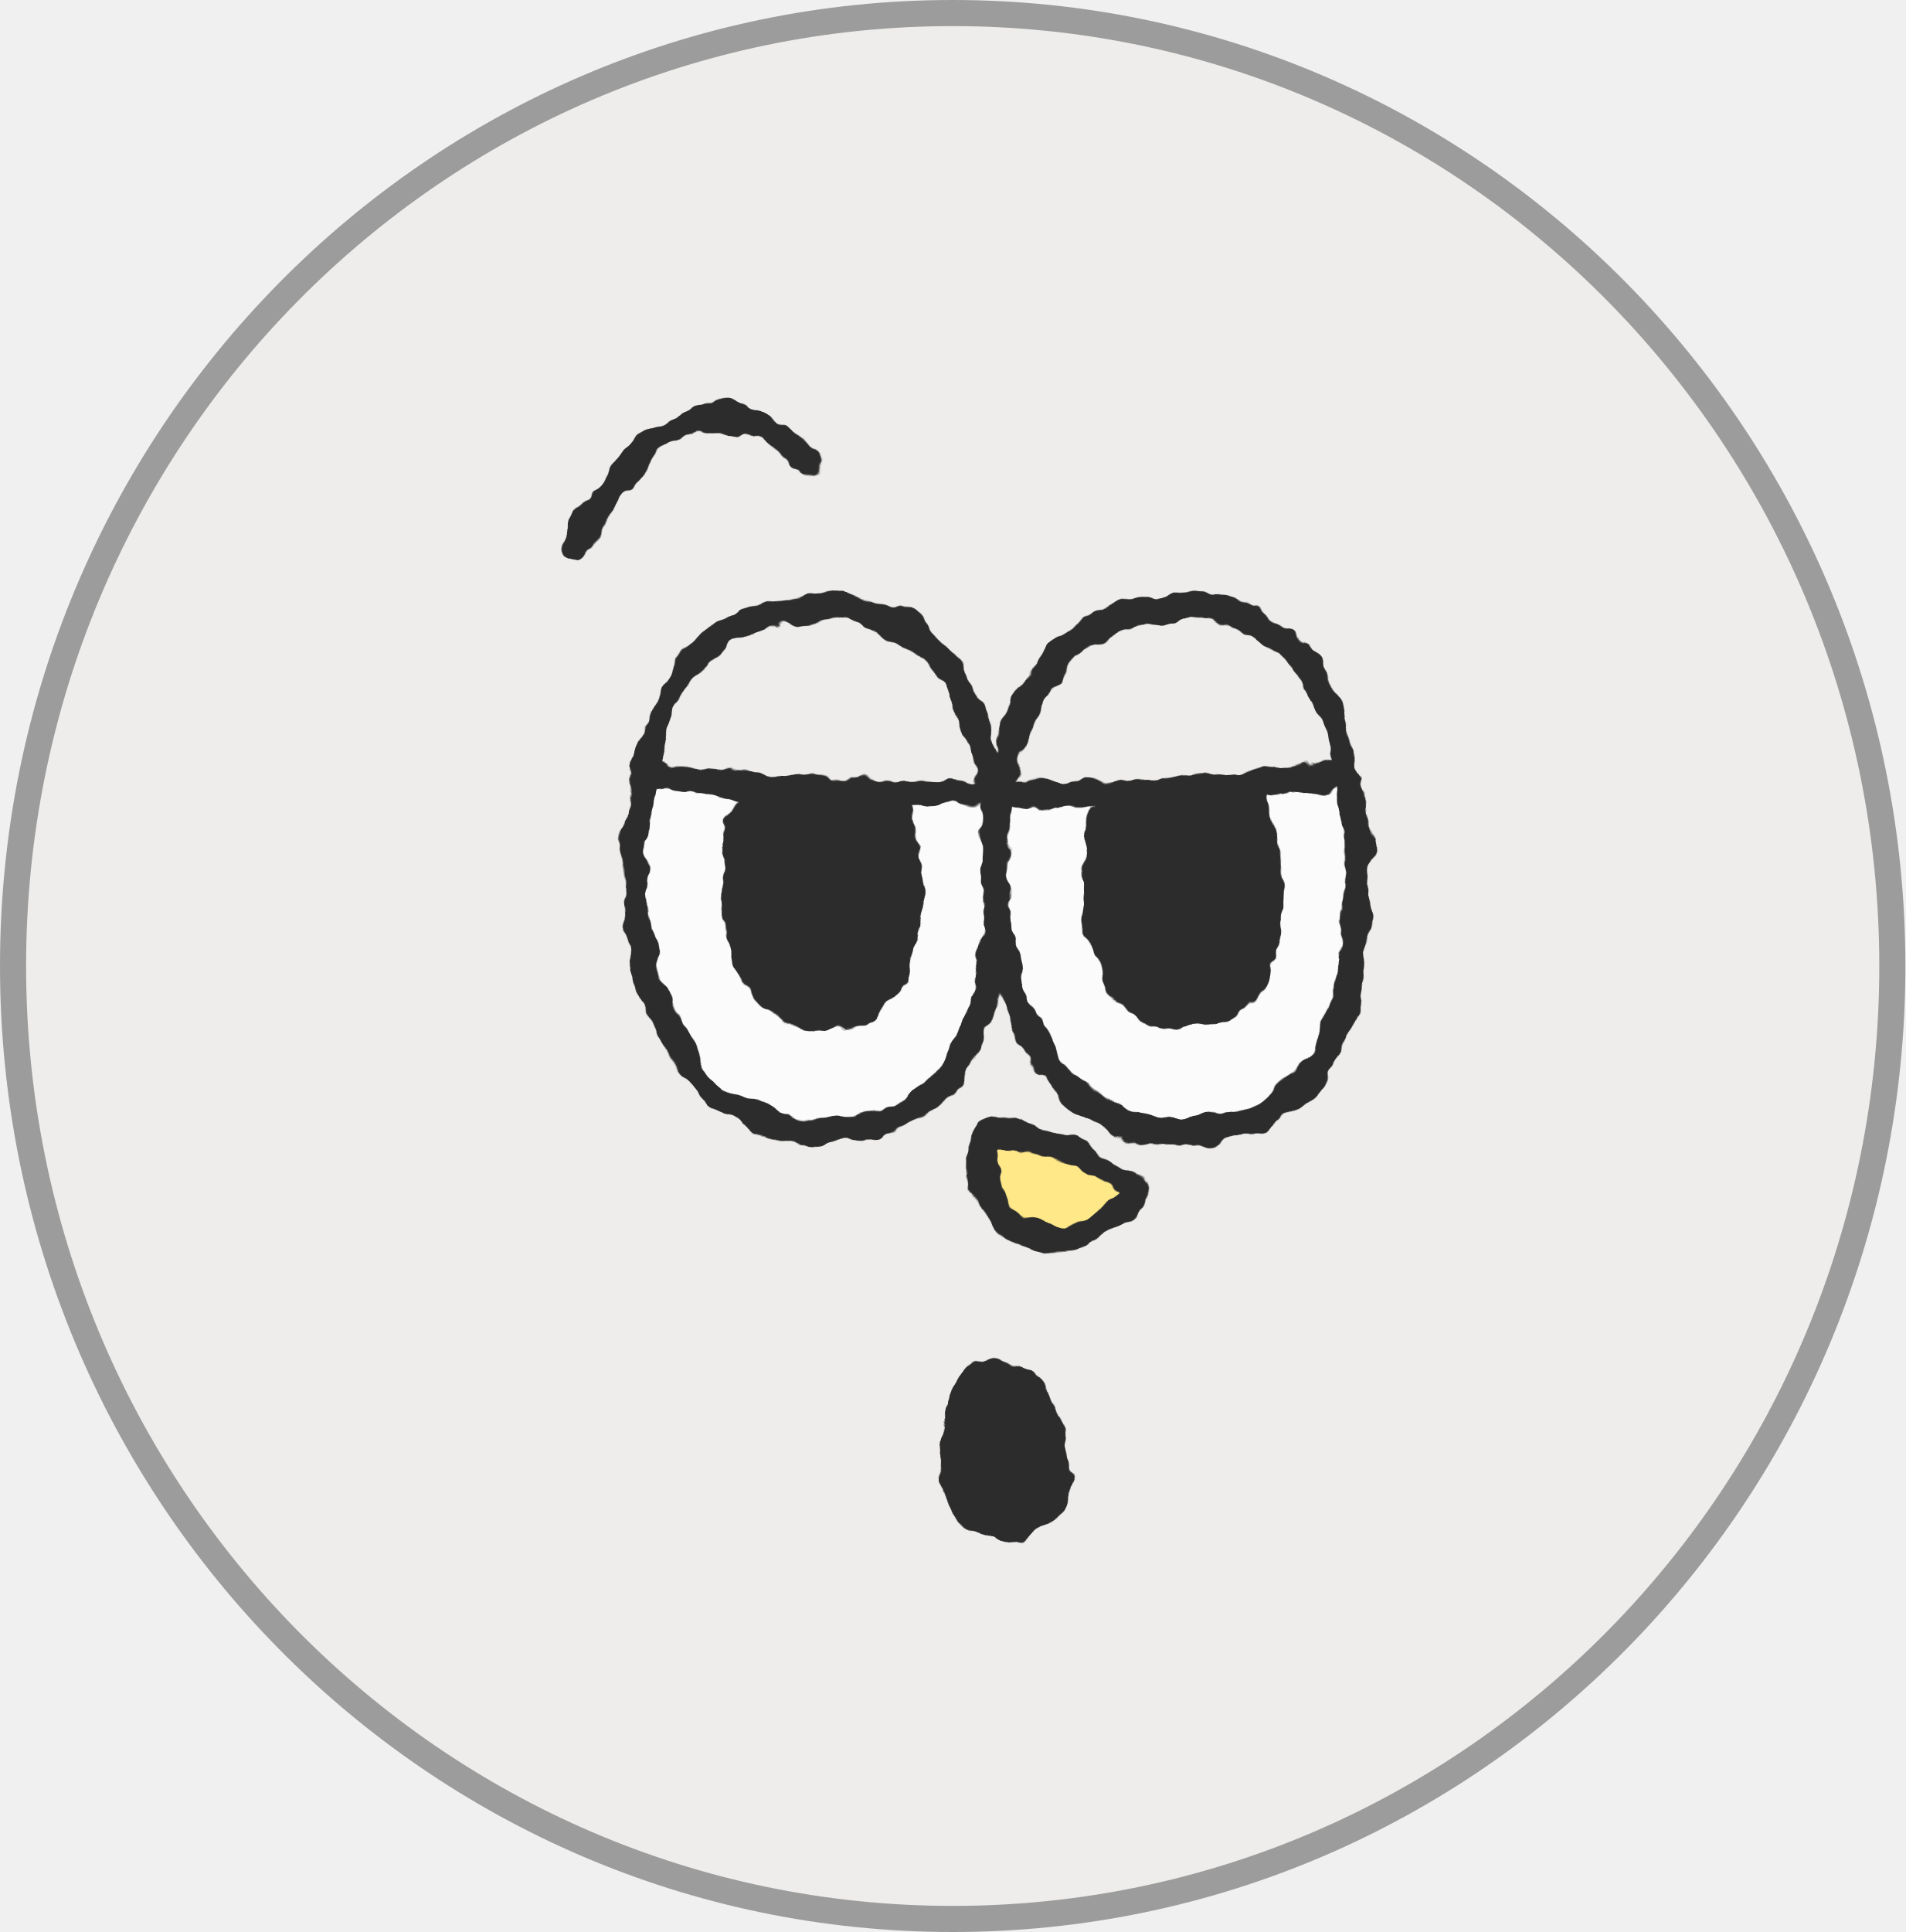
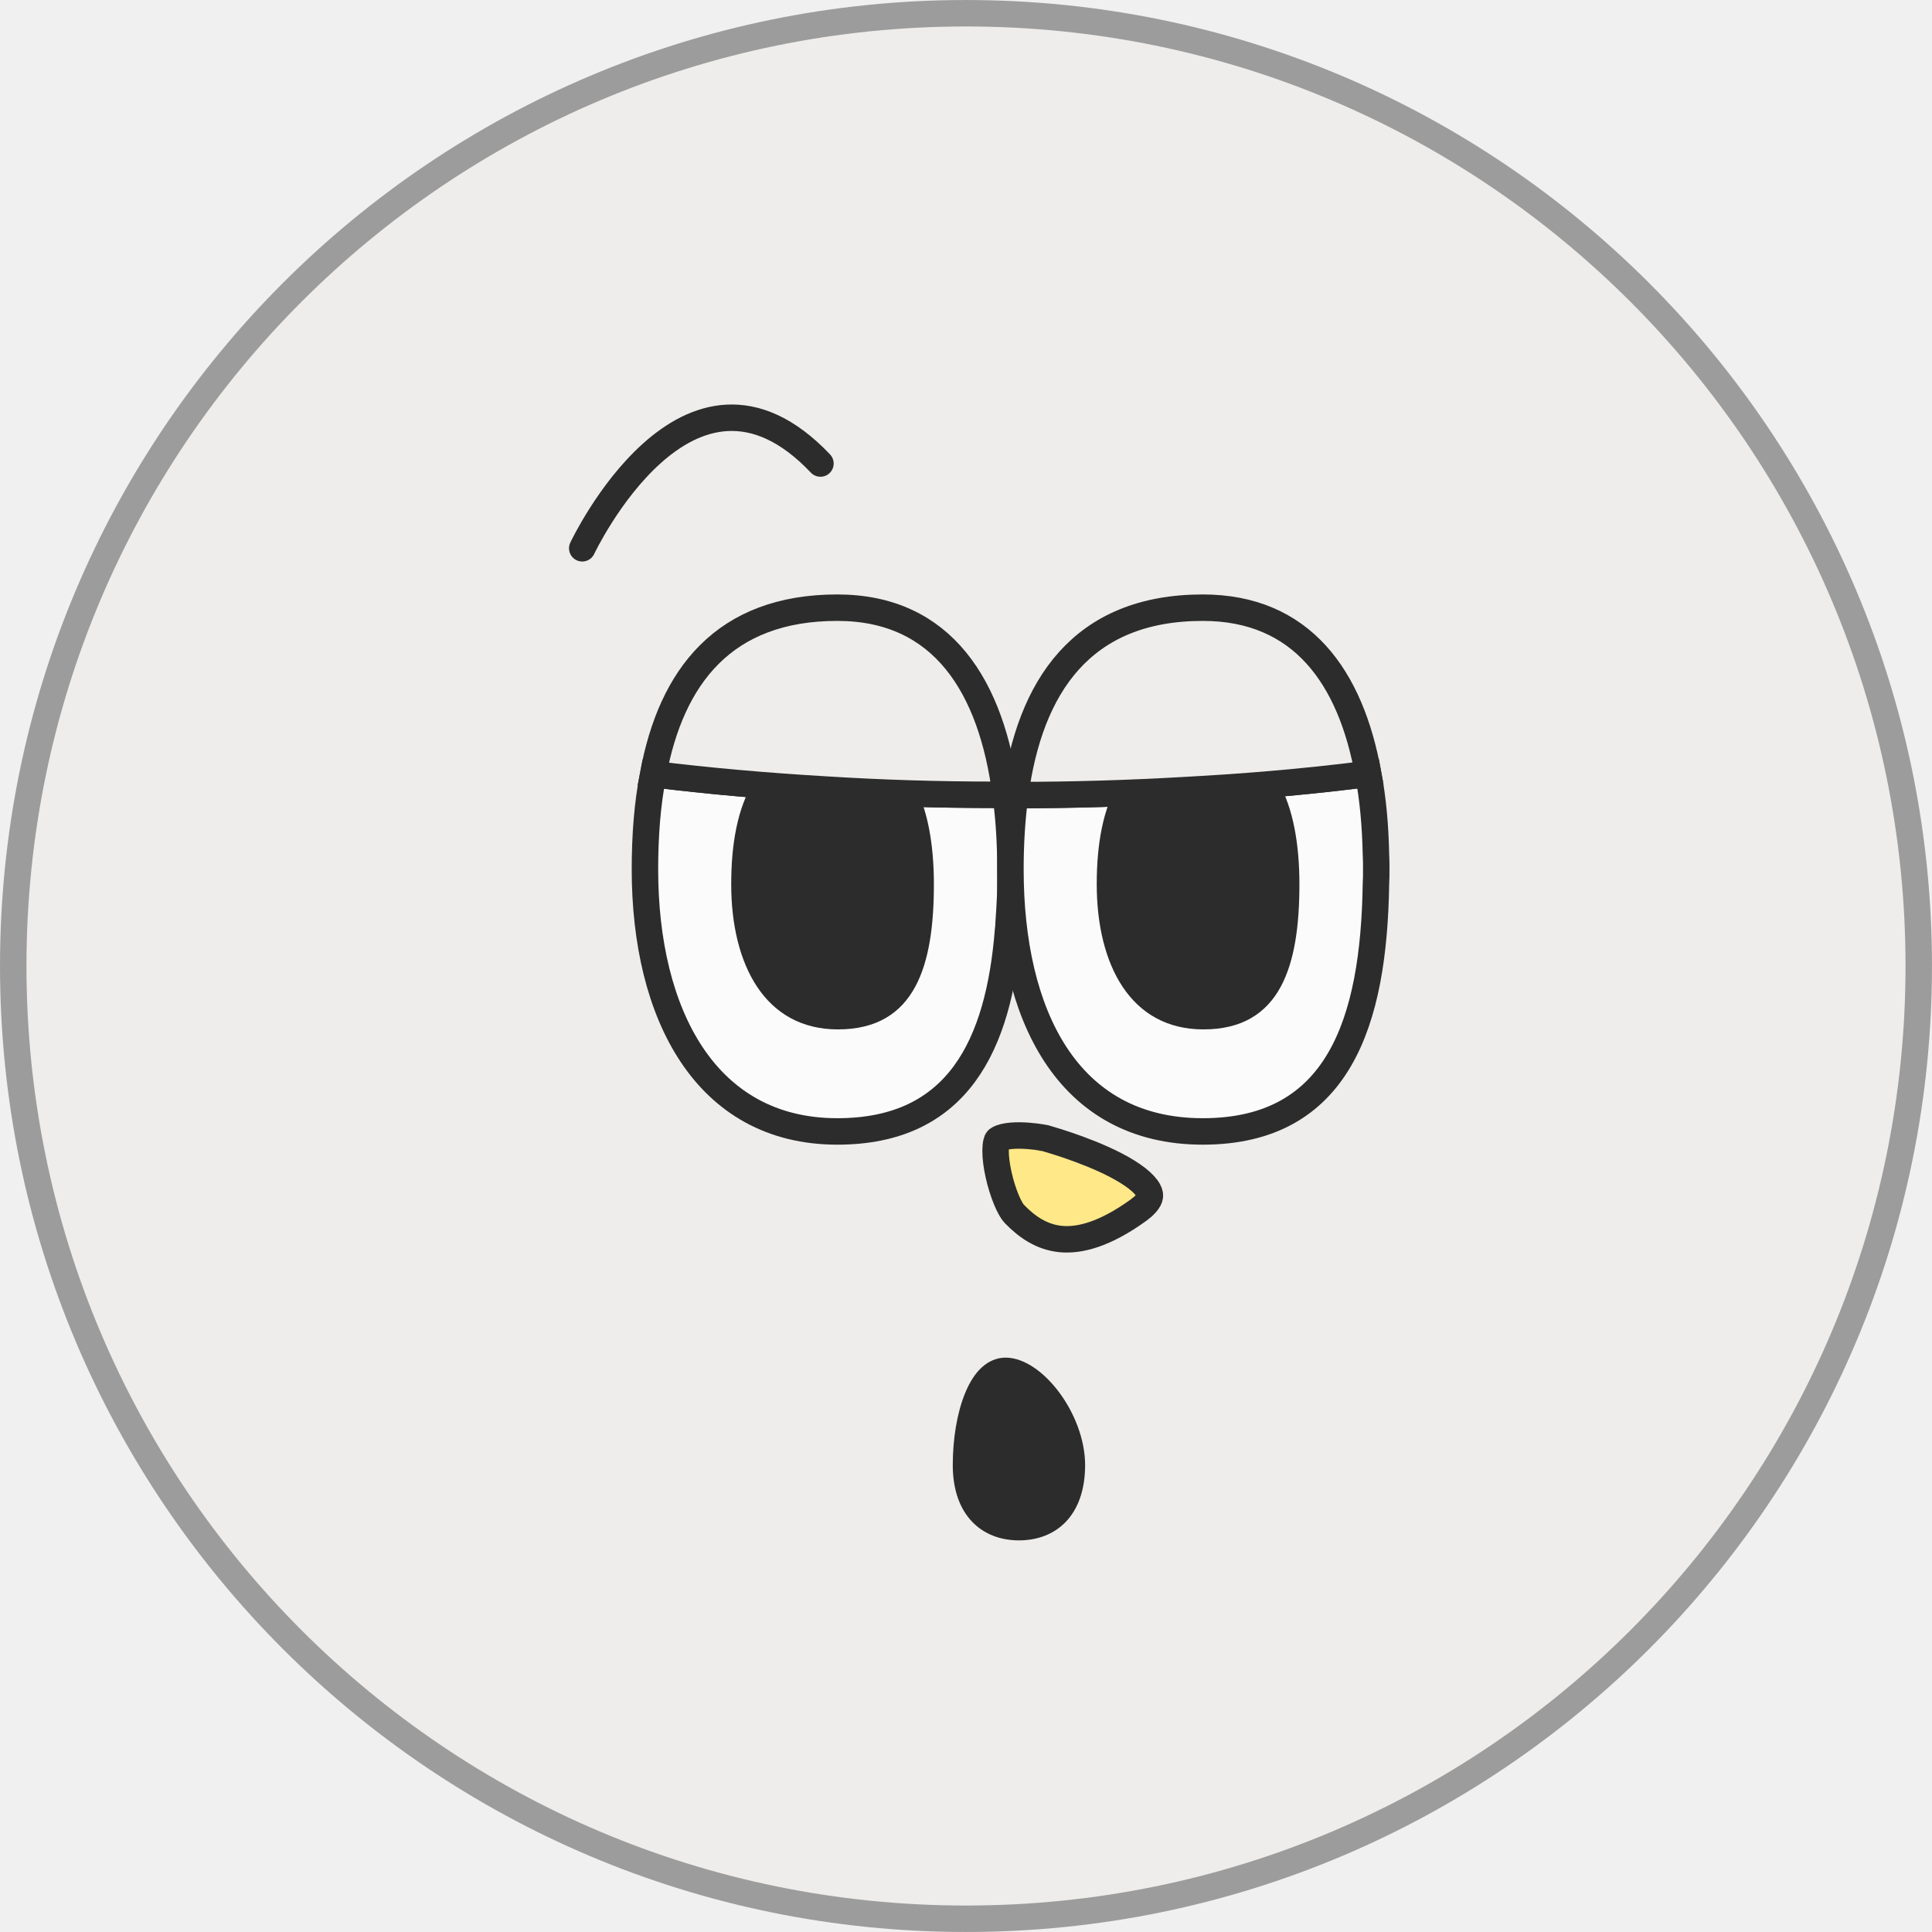
- <svg xmlns="http://www.w3.org/2000/svg" width="73" height="74" viewBox="0 0 73 74" fill="none">
+ <svg xmlns="http://www.w3.org/2000/svg" width="62" height="62" viewBox="0 0 62 62" fill="none">
  <g clip-path="url(#clip0_40000417_6987)">
-     <path d="M36.5 0.5C56.376 0.5 72.5 16.835 72.5 37C72.5 57.165 56.376 73.5 36.5 73.5C16.624 73.5 0.5 57.165 0.5 37C0.5 16.835 16.624 0.5 36.5 0.5Z" fill="#EEEDEB" stroke="#9C9C9C" />
-     <g filter="url(#filter0_g_40000417_6987)">
-       <path d="M38.552 43.485C38.772 43.488 38.983 43.509 39.14 43.529C39.218 43.539 39.281 43.549 39.324 43.556C39.346 43.56 39.362 43.562 39.373 43.564C39.378 43.565 39.382 43.566 39.384 43.566C39.385 43.566 39.386 43.567 39.387 43.567V43.566L39.478 43.584C39.516 43.594 39.56 43.608 39.611 43.623C39.779 43.673 40.016 43.746 40.292 43.841C40.848 44.031 41.549 44.3 42.161 44.623C42.467 44.784 42.741 44.953 42.959 45.126C43.181 45.301 43.321 45.461 43.393 45.596C43.457 45.717 43.459 45.804 43.432 45.888C43.398 45.989 43.295 46.153 43.008 46.364C41.729 47.297 40.782 47.532 40.079 47.464C39.465 47.404 38.957 47.105 38.507 46.68L38.317 46.491C38.247 46.413 38.138 46.231 38.022 45.945C37.909 45.668 37.806 45.335 37.732 44.999C37.658 44.661 37.616 44.337 37.617 44.075C37.618 43.944 37.628 43.84 37.645 43.763C37.663 43.683 37.682 43.656 37.682 43.657C37.697 43.637 37.761 43.582 37.942 43.539C38.114 43.498 38.328 43.482 38.552 43.485Z" fill="#FEE888" stroke="#2C2C2C" />
-       <path d="M38.179 33.3V33.669C38.179 33.892 38.168 34.104 38.168 34.328C38.157 34.662 38.134 34.997 38.112 35.321C38.112 35.422 38.101 35.522 38.09 35.623C37.744 40.043 36.181 43.336 31.637 43.336C26.658 43.336 24.369 38.838 24.369 33.3C24.369 32.017 24.459 30.777 24.682 29.65C26.781 29.918 28.969 30.108 31.213 30.242C33.3 30.376 35.433 30.443 37.621 30.443C37.744 30.454 37.877 30.454 38 30.454C38.123 31.358 38.179 32.307 38.179 33.3Z" fill="#FBFBFB" stroke="#2C2C2C" stroke-miterlimit="10" />
-       <path d="M52 33.3C52 33.49 52 33.68 51.989 33.87C51.911 39.139 50.582 43.336 45.447 43.336C40.312 43.336 38.179 38.838 38.179 33.3C38.179 32.307 38.235 31.358 38.358 30.454C40.546 30.454 42.678 30.387 44.766 30.264C47.043 30.141 49.231 29.951 51.353 29.683H51.364C51.475 29.683 51.587 29.672 51.699 29.65C51.877 30.599 51.967 31.626 51.989 32.698C52 32.899 52 33.099 52 33.3Z" fill="#FBFBFB" stroke="#2C2C2C" stroke-miterlimit="10" />
-       <path d="M31.659 28.81C32.812 28.81 33.559 29.325 34.046 30.185C34.555 31.082 34.787 32.371 34.787 33.87C34.787 35.388 34.615 36.672 34.137 37.564C33.904 38 33.602 38.334 33.215 38.561C32.828 38.789 32.324 38.929 31.659 38.929C30.457 38.929 29.602 38.399 29.027 37.525C28.436 36.628 28.128 35.346 28.128 33.87C28.128 32.369 28.361 31.09 28.91 30.201C29.434 29.352 30.274 28.81 31.659 28.81Z" fill="#2C2C2C" stroke="#2C2C2C" />
-       <path d="M45.469 28.81C46.623 28.81 47.369 29.325 47.857 30.185C48.366 31.082 48.597 32.371 48.597 33.87C48.597 35.388 48.425 36.672 47.948 37.564C47.714 38 47.413 38.334 47.026 38.561C46.638 38.789 46.134 38.929 45.469 38.929C44.268 38.929 43.413 38.399 42.837 37.525C42.247 36.628 41.939 35.346 41.939 33.87C41.939 32.369 42.172 31.09 42.72 30.201C43.244 29.352 44.085 28.81 45.469 28.81Z" fill="#2C2C2C" stroke="#2C2C2C" />
-       <path d="M38 30.454C37.877 30.454 37.743 30.454 37.621 30.443C35.432 30.443 33.3 30.376 31.213 30.242C28.969 30.108 26.78 29.918 24.682 29.65C25.363 25.921 27.35 23.276 31.637 23.276C35.622 23.276 37.475 26.301 38 30.454Z" fill="#EEEDEB" stroke="#2C2C2C" stroke-miterlimit="10" />
-       <path d="M51.698 29.65C51.587 29.672 51.475 29.683 51.363 29.683H51.352C49.231 29.951 47.043 30.141 44.766 30.264C42.678 30.387 40.546 30.454 38.357 30.454C38.904 26.301 40.869 23.276 45.447 23.276C49.175 23.276 51.04 25.921 51.698 29.65Z" fill="#EEEDEB" stroke="#2C2C2C" stroke-miterlimit="10" />
-     </g>
-     <g filter="url(#filter1_g_40000417_6987)">
-       <path d="M22 21C22 21 25.996 12.403 31 17.754" stroke="#2C2C2C" stroke-miterlimit="10" stroke-linecap="round" />
-     </g>
-     <g filter="url(#filter2_g_40000417_6987)">
-       <path d="M41 56.113C41 58.074 39.884 59 38.5 59C37.116 59 36 58.062 36 56.113C36 54.165 36.614 52 37.998 52C39.382 52 41 54.165 41 56.113Z" fill="#2C2C2C" />
-       <path d="M37.998 52.5C38.45 52.5 39.07 52.881 39.615 53.622C40.143 54.34 40.5 55.267 40.5 56.113C40.5 56.999 40.249 57.586 39.906 57.948C39.564 58.309 39.079 58.5 38.5 58.5C37.923 58.5 37.438 58.307 37.095 57.944C36.751 57.58 36.5 56.992 36.5 56.113C36.5 55.181 36.648 54.223 36.941 53.518C37.245 52.789 37.62 52.5 37.998 52.5Z" stroke="#2C2C2C" />
-     </g>
+     <circle cx="31" cy="31" r="30.575" fill="#EEEDEB" stroke="#9C9C9C" stroke-width="0.849" />
+     <path d="M32.742 36.439C32.93 36.442 33.109 36.46 33.243 36.476C33.309 36.485 33.364 36.493 33.4 36.499C33.419 36.502 33.432 36.504 33.441 36.506C33.446 36.507 33.449 36.507 33.451 36.508H33.452L33.541 36.524C33.571 36.533 33.605 36.543 33.645 36.555C33.787 36.596 33.988 36.658 34.223 36.737C34.695 36.897 35.291 37.122 35.81 37.392C36.07 37.528 36.302 37.67 36.487 37.814C36.676 37.962 36.795 38.095 36.855 38.207C36.909 38.306 36.911 38.377 36.889 38.443C36.868 38.505 36.813 38.598 36.685 38.715L36.529 38.84C35.444 39.621 34.639 39.819 34.04 39.762C33.444 39.704 32.964 39.386 32.544 38.948C32.484 38.885 32.391 38.732 32.291 38.49C32.196 38.258 32.108 37.98 32.046 37.699C31.983 37.417 31.948 37.146 31.949 36.928C31.95 36.819 31.958 36.732 31.973 36.669C31.986 36.609 32.001 36.586 32.003 36.584C32.015 36.568 32.069 36.521 32.224 36.484C32.369 36.45 32.552 36.437 32.742 36.439Z" fill="#FEE888" stroke="#2C2C2C" stroke-width="0.849" />
+     <path d="M32.426 27.9V28.209C32.426 28.396 32.417 28.574 32.417 28.761C32.407 29.041 32.388 29.322 32.369 29.593C32.369 29.677 32.36 29.762 32.35 29.846C32.056 33.55 30.729 36.309 26.87 36.309C22.641 36.309 20.697 32.54 20.697 27.9C20.697 26.825 20.773 25.787 20.963 24.842C22.745 25.066 24.604 25.225 26.51 25.338C28.283 25.45 30.094 25.506 31.952 25.506C32.056 25.515 32.17 25.515 32.274 25.515C32.379 26.273 32.426 27.068 32.426 27.9Z" fill="#FBFBFB" stroke="#2C2C2C" stroke-width="0.849" stroke-miterlimit="10" />
+     <path d="M44.165 27.9C44.165 28.059 44.165 28.218 44.155 28.377C44.089 32.792 42.961 36.309 38.599 36.309C34.237 36.309 32.426 32.54 32.426 27.9C32.426 27.068 32.474 26.273 32.578 25.515C34.436 25.515 36.247 25.459 38.02 25.356C39.955 25.253 41.813 25.095 43.615 24.87H43.624C43.719 24.87 43.814 24.861 43.909 24.842C44.06 25.637 44.136 26.497 44.155 27.395C44.165 27.564 44.165 27.732 44.165 27.9Z" fill="#FBFBFB" stroke="#2C2C2C" stroke-width="0.849" stroke-miterlimit="10" />
+     <path d="M26.888 24.144C27.871 24.144 28.504 24.577 28.918 25.296C29.348 26.045 29.545 27.123 29.545 28.378C29.545 29.649 29.399 30.723 28.995 31.468C28.797 31.832 28.541 32.111 28.212 32.301C27.883 32.493 27.454 32.61 26.888 32.61C25.866 32.61 25.14 32.165 24.652 31.435C24.151 30.685 23.89 29.613 23.89 28.378C23.89 27.121 24.087 26.052 24.552 25.309C24.996 24.6 25.71 24.144 26.888 24.144Z" fill="#2C2C2C" stroke="#2C2C2C" stroke-width="0.849" />
+     <path d="M38.618 24.144C39.6 24.144 40.234 24.577 40.647 25.296C41.078 26.045 41.275 27.123 41.275 28.378C41.275 29.649 41.129 30.723 40.724 31.468C40.527 31.832 40.27 32.111 39.942 32.301C39.612 32.493 39.184 32.61 38.618 32.61C37.595 32.61 36.869 32.165 36.381 31.435C35.881 30.685 35.62 29.613 35.62 28.378C35.62 27.121 35.817 26.052 36.282 25.309C36.725 24.6 37.439 24.144 38.618 24.144Z" fill="#2C2C2C" stroke="#2C2C2C" stroke-width="0.849" />
+     <path d="M32.274 25.515C32.17 25.515 32.056 25.515 31.952 25.506C30.093 25.506 28.282 25.45 26.509 25.338C24.603 25.225 22.745 25.066 20.962 24.842C21.541 21.718 23.229 19.501 26.869 19.501C30.255 19.501 31.828 22.036 32.274 25.515Z" fill="#EEEDEB" stroke="#2C2C2C" stroke-width="0.849" stroke-miterlimit="10" />
+     <path d="M43.908 24.842C43.813 24.861 43.719 24.87 43.624 24.87H43.614C41.813 25.094 39.954 25.253 38.02 25.356C36.247 25.459 34.436 25.515 32.578 25.515C33.042 22.036 34.711 19.501 38.599 19.501C41.765 19.501 43.349 21.718 43.908 24.842Z" fill="#EEEDEB" stroke="#2C2C2C" stroke-width="0.849" stroke-miterlimit="10" />
+     <path d="M18.685 17.595C18.685 17.595 22.079 10.392 26.329 14.875" stroke="#2C2C2C" stroke-width="0.849" stroke-miterlimit="10" stroke-linecap="round" />
+     <path d="M32.272 43.992C32.657 43.992 33.185 44.314 33.648 44.933C34.095 45.533 34.397 46.308 34.398 47.014C34.398 47.753 34.185 48.243 33.895 48.545C33.604 48.847 33.191 49.008 32.698 49.008C32.206 49.008 31.794 48.845 31.503 48.541C31.212 48.237 31 47.748 31 47.014C31 46.234 31.126 45.433 31.374 44.844C31.63 44.237 31.947 43.993 32.272 43.992Z" fill="#2C2C2C" stroke="#2C2C2C" stroke-width="0.849" />
  </g>
  <defs>
-     <filter id="filter0_g_40000417_6987" x="23.469" y="22.376" width="29.431" height="25.999" filterUnits="userSpaceOnUse" color-interpolation-filters="sRGB">
-       <feFlood flood-opacity="0" result="BackgroundImageFix" />
-       <feBlend mode="normal" in="SourceGraphic" in2="BackgroundImageFix" result="shape" />
-       <feTurbulence type="fractalNoise" baseFrequency="0.667 0.667" numOctaves="3" seed="7043" />
-       <feDisplacementMap in="shape" scale="0.8" xChannelSelector="R" yChannelSelector="G" result="displacedImage" width="100%" height="100%" />
-       <feMerge result="effect1_texture_40000417_6987">
-         <feMergeNode in="displacedImage" />
-       </feMerge>
-     </filter>
-     <filter id="filter1_g_40000417_6987" x="21.1" y="15.1" width="10.8" height="6.8" filterUnits="userSpaceOnUse" color-interpolation-filters="sRGB">
-       <feFlood flood-opacity="0" result="BackgroundImageFix" />
-       <feBlend mode="normal" in="SourceGraphic" in2="BackgroundImageFix" result="shape" />
-       <feTurbulence type="fractalNoise" baseFrequency="0.667 0.667" numOctaves="3" seed="7043" />
-       <feDisplacementMap in="shape" scale="0.8" xChannelSelector="R" yChannelSelector="G" result="displacedImage" width="100%" height="100%" />
-       <feMerge result="effect1_texture_40000417_6987">
-         <feMergeNode in="displacedImage" />
-       </feMerge>
-     </filter>
-     <filter id="filter2_g_40000417_6987" x="35.6" y="51.6" width="5.8" height="7.8" filterUnits="userSpaceOnUse" color-interpolation-filters="sRGB">
-       <feFlood flood-opacity="0" result="BackgroundImageFix" />
-       <feBlend mode="normal" in="SourceGraphic" in2="BackgroundImageFix" result="shape" />
-       <feTurbulence type="fractalNoise" baseFrequency="0.667 0.667" numOctaves="3" seed="7043" />
-       <feDisplacementMap in="shape" scale="0.8" xChannelSelector="R" yChannelSelector="G" result="displacedImage" width="100%" height="100%" />
-       <feMerge result="effect1_texture_40000417_6987">
-         <feMergeNode in="displacedImage" />
-       </feMerge>
-     </filter>
    <clipPath id="clip0_40000417_6987">
-       <rect width="73" height="74" fill="white" />
+       <rect width="62" height="62" fill="white" />
    </clipPath>
  </defs>
</svg>
